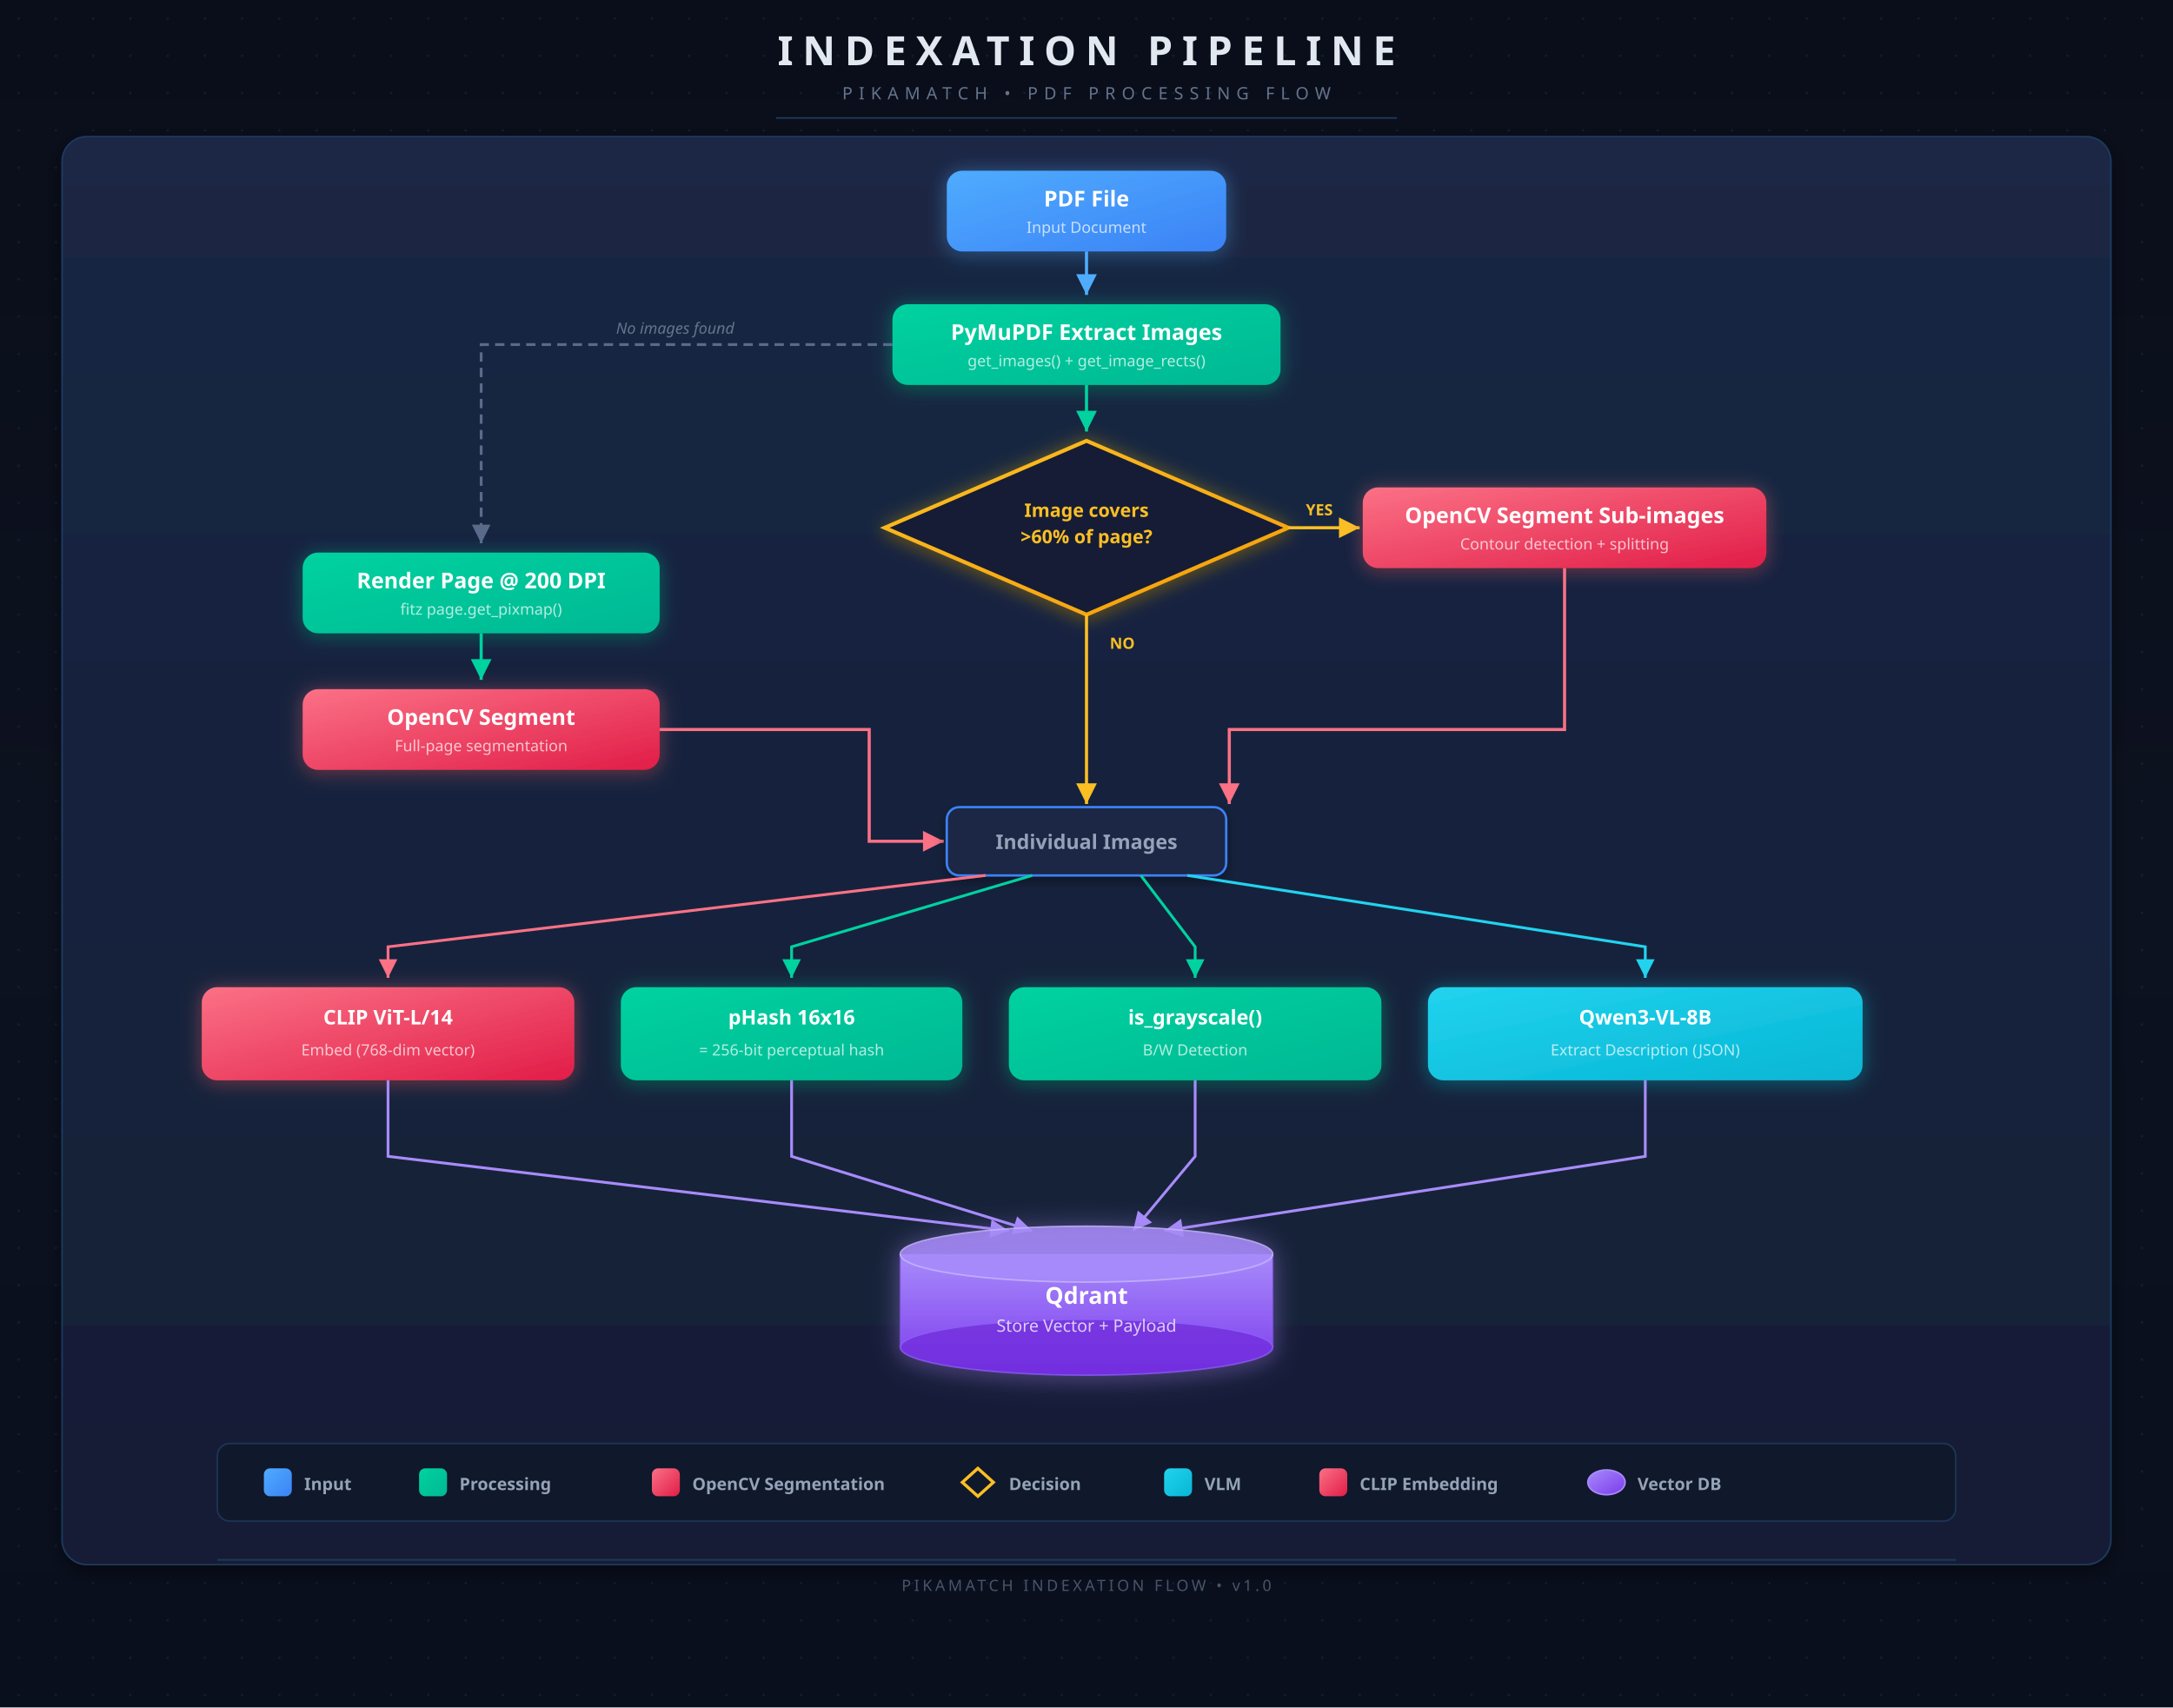
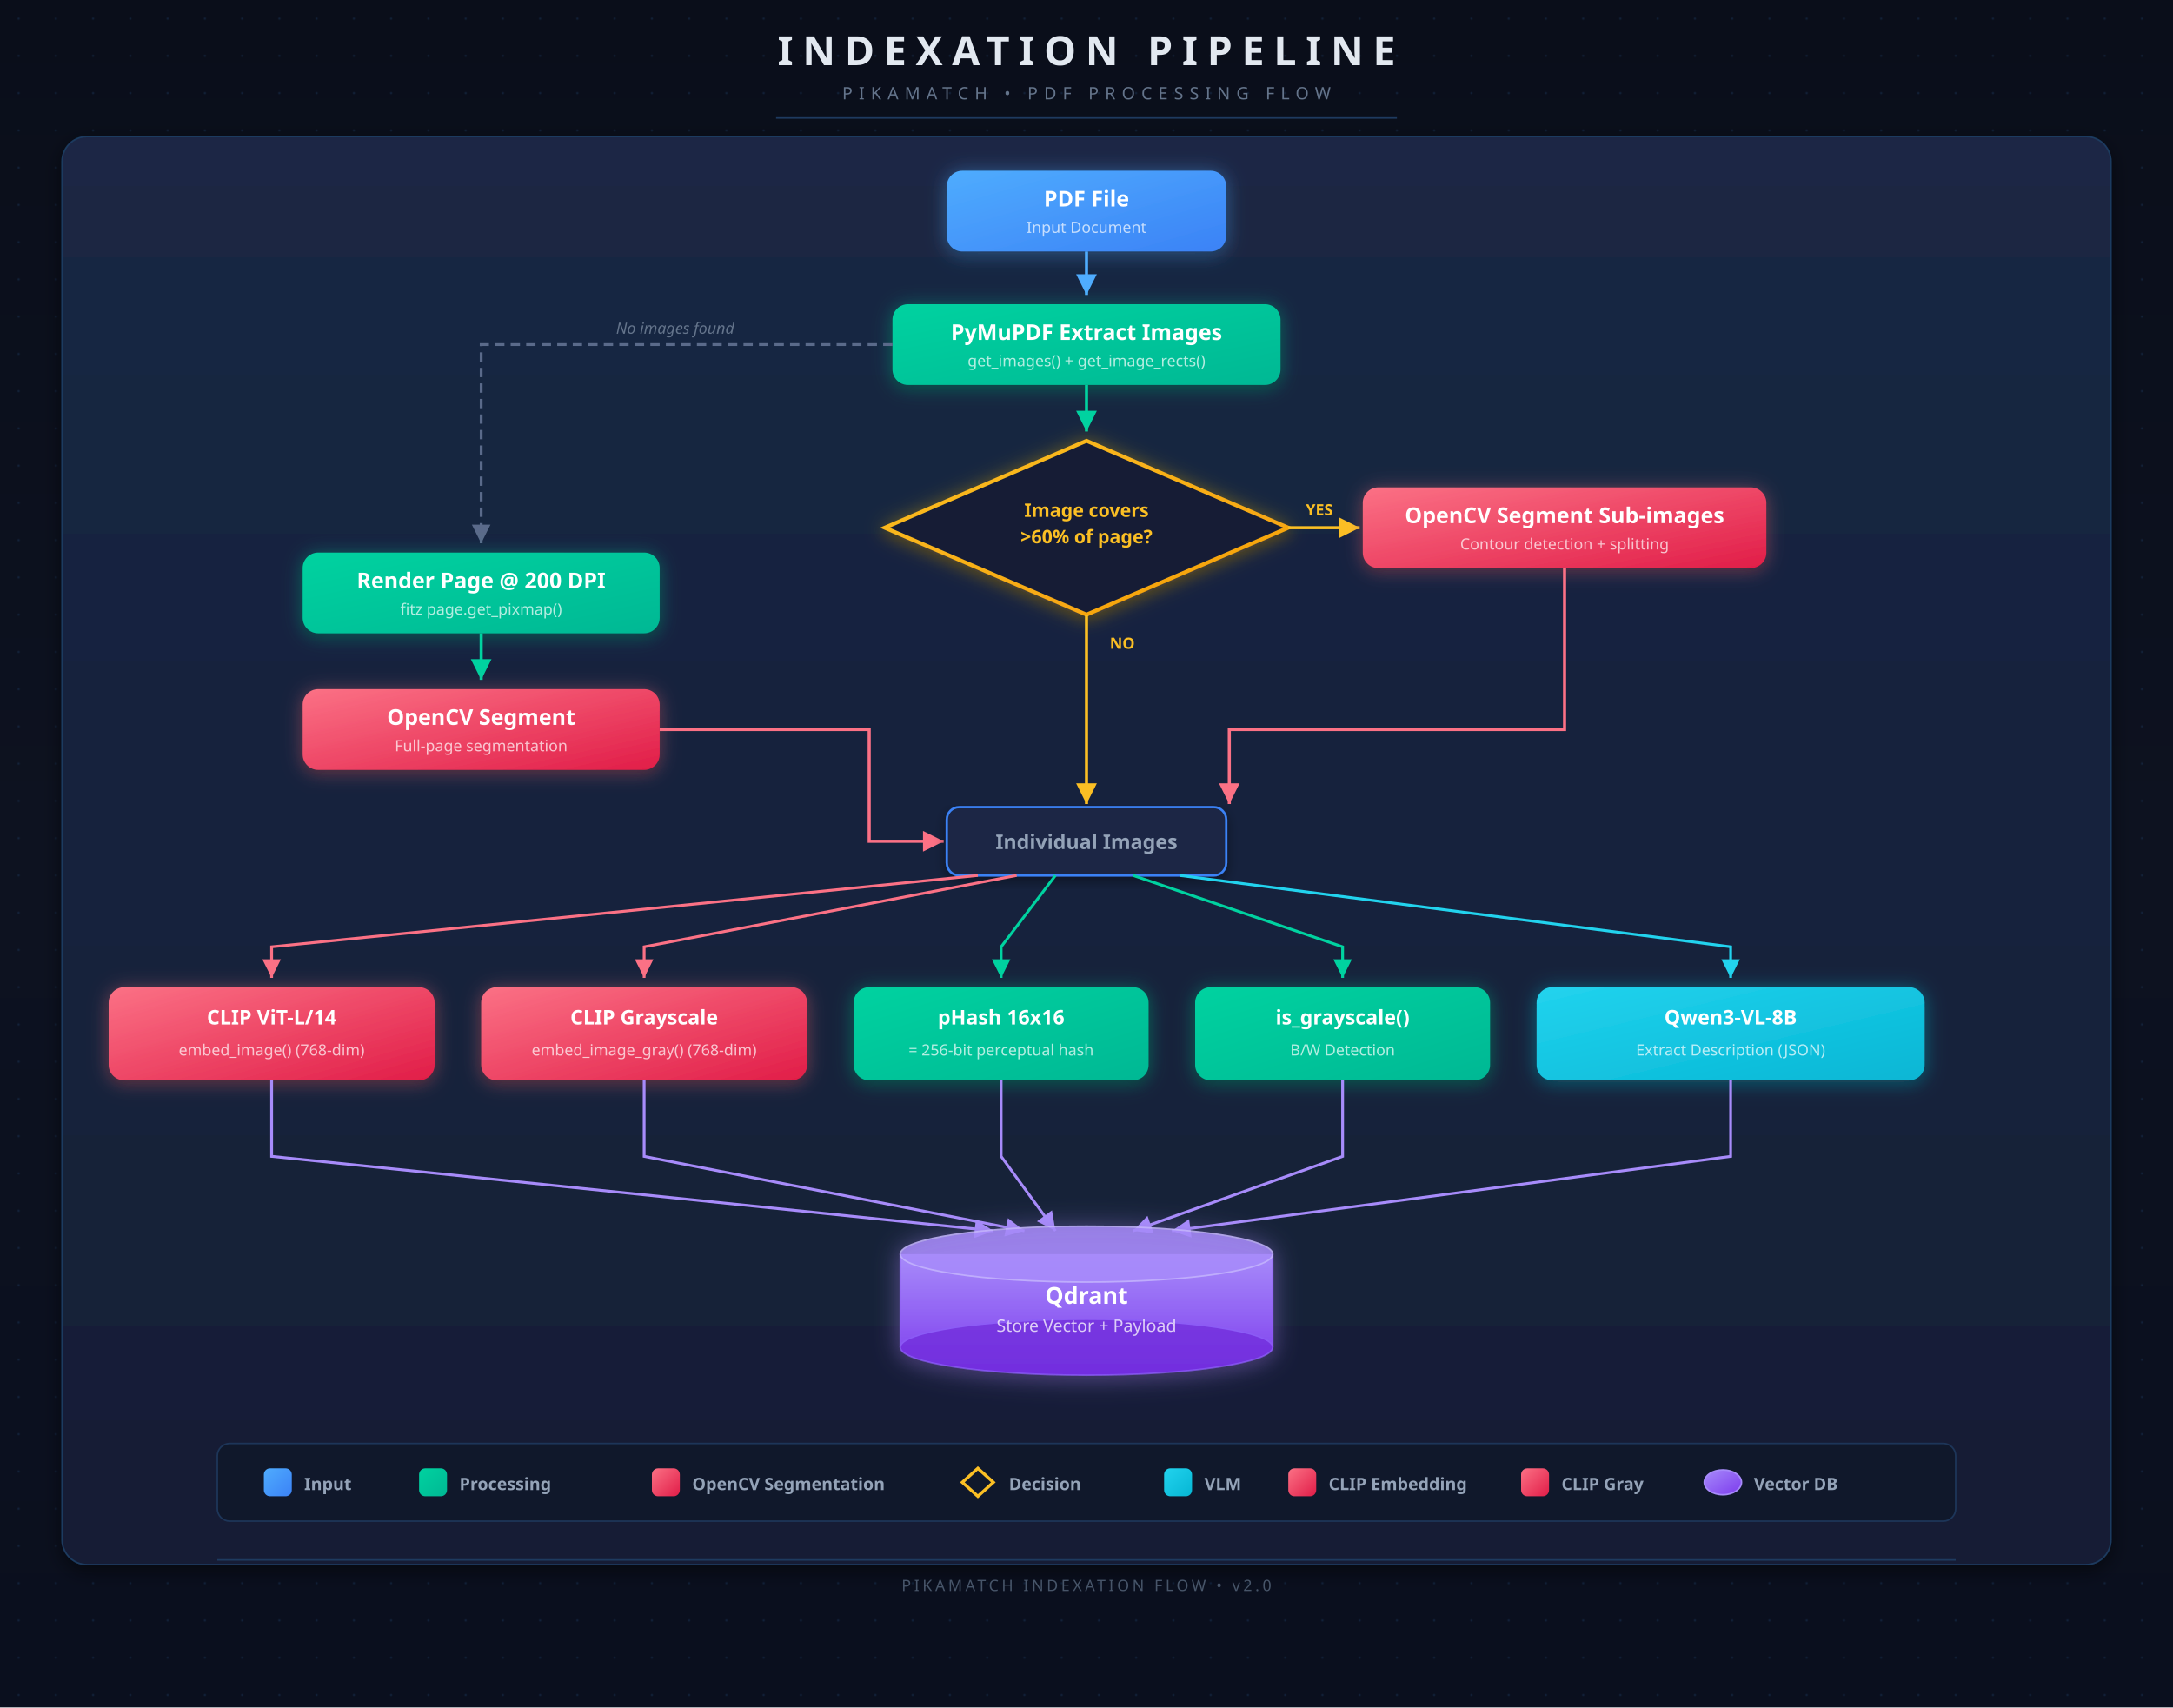
<svg xmlns="http://www.w3.org/2000/svg" viewBox="0 0 1400 1100" width="1400" height="1100" font-family="'Segoe UI', system-ui, -apple-system, sans-serif">
  <defs>
    <linearGradient id="bgGrad" x1="0" y1="0" x2="0" y2="1">
      <stop offset="0%" stop-color="#0a0e1a" />
      <stop offset="50%" stop-color="#0d1220" />
      <stop offset="100%" stop-color="#0a0f1e" />
    </linearGradient>
    <pattern id="dotGrid" x="0" y="0" width="24" height="24" patternUnits="userSpaceOnUse">
      <circle cx="12" cy="12" r="0.8" fill="#1e3a5f" opacity="0.35" />
    </pattern>
    <linearGradient id="cardGrad" x1="0" y1="0" x2="0" y2="1">
      <stop offset="0%" stop-color="#1a2744" />
      <stop offset="100%" stop-color="#141e35" />
    </linearGradient>
    <linearGradient id="blueGrad" x1="0" y1="0" x2="1" y2="1">
      <stop offset="0%" stop-color="#4facfe" />
      <stop offset="100%" stop-color="#3b82f6" />
    </linearGradient>
    <linearGradient id="greenGrad" x1="0" y1="0" x2="1" y2="1">
      <stop offset="0%" stop-color="#00d2a0" />
      <stop offset="100%" stop-color="#00b894" />
    </linearGradient>
    <linearGradient id="redGrad" x1="0" y1="0" x2="1" y2="1">
      <stop offset="0%" stop-color="#fb7185" />
      <stop offset="100%" stop-color="#e11d48" />
    </linearGradient>
    <linearGradient id="purpleGrad" x1="0" y1="0" x2="1" y2="1">
      <stop offset="0%" stop-color="#a78bfa" />
      <stop offset="100%" stop-color="#7c3aed" />
    </linearGradient>
    <linearGradient id="purpleGradVert" x1="0" y1="0" x2="0" y2="1">
      <stop offset="0%" stop-color="#a78bfa" />
      <stop offset="100%" stop-color="#7c3aed" />
    </linearGradient>
    <linearGradient id="orangeGrad" x1="0" y1="0" x2="1" y2="1">
      <stop offset="0%" stop-color="#fbbf24" />
      <stop offset="100%" stop-color="#f59e0b" />
    </linearGradient>
    <linearGradient id="cyanGrad" x1="0" y1="0" x2="1" y2="1">
      <stop offset="0%" stop-color="#22d3ee" />
      <stop offset="100%" stop-color="#06b6d4" />
    </linearGradient>
    <linearGradient id="pinkGrad" x1="0" y1="0" x2="1" y2="1">
      <stop offset="0%" stop-color="#fb7185" />
      <stop offset="100%" stop-color="#e11d48" />
    </linearGradient>
    <filter id="glowBlue" x="-30%" y="-30%" width="160%" height="160%">
      <feGaussianBlur in="SourceGraphic" stdDeviation="6" result="blur" />
      <feFlood flood-color="#4facfe" flood-opacity="0.35" result="color" />
      <feComposite in="color" in2="blur" operator="in" result="glow" />
      <feMerge>
        <feMergeNode in="glow" />
        <feMergeNode in="SourceGraphic" />
      </feMerge>
    </filter>
    <filter id="glowGreen" x="-30%" y="-30%" width="160%" height="160%">
      <feGaussianBlur in="SourceGraphic" stdDeviation="6" result="blur" />
      <feFlood flood-color="#00d2a0" flood-opacity="0.3" result="color" />
      <feComposite in="color" in2="blur" operator="in" result="glow" />
      <feMerge>
        <feMergeNode in="glow" />
        <feMergeNode in="SourceGraphic" />
      </feMerge>
    </filter>
    <filter id="glowRed" x="-30%" y="-30%" width="160%" height="160%">
      <feGaussianBlur in="SourceGraphic" stdDeviation="6" result="blur" />
      <feFlood flood-color="#fb7185" flood-opacity="0.3" result="color" />
      <feComposite in="color" in2="blur" operator="in" result="glow" />
      <feMerge>
        <feMergeNode in="glow" />
        <feMergeNode in="SourceGraphic" />
      </feMerge>
    </filter>
    <filter id="glowPurple" x="-30%" y="-30%" width="160%" height="160%">
      <feGaussianBlur in="SourceGraphic" stdDeviation="8" result="blur" />
      <feFlood flood-color="#a78bfa" flood-opacity="0.4" result="color" />
      <feComposite in="color" in2="blur" operator="in" result="glow" />
      <feMerge>
        <feMergeNode in="glow" />
        <feMergeNode in="SourceGraphic" />
      </feMerge>
    </filter>
    <filter id="glowOrange" x="-30%" y="-30%" width="160%" height="160%">
      <feGaussianBlur in="SourceGraphic" stdDeviation="6" result="blur" />
      <feFlood flood-color="#fbbf24" flood-opacity="0.3" result="color" />
      <feComposite in="color" in2="blur" operator="in" result="glow" />
      <feMerge>
        <feMergeNode in="glow" />
        <feMergeNode in="SourceGraphic" />
      </feMerge>
    </filter>
    <filter id="glowCyan" x="-30%" y="-30%" width="160%" height="160%">
      <feGaussianBlur in="SourceGraphic" stdDeviation="6" result="blur" />
      <feFlood flood-color="#22d3ee" flood-opacity="0.3" result="color" />
      <feComposite in="color" in2="blur" operator="in" result="glow" />
      <feMerge>
        <feMergeNode in="glow" />
        <feMergeNode in="SourceGraphic" />
      </feMerge>
    </filter>
    <filter id="glowPink" x="-30%" y="-30%" width="160%" height="160%">
      <feGaussianBlur in="SourceGraphic" stdDeviation="6" result="blur" />
      <feFlood flood-color="#fb7185" flood-opacity="0.3" result="color" />
      <feComposite in="color" in2="blur" operator="in" result="glow" />
      <feMerge>
        <feMergeNode in="glow" />
        <feMergeNode in="SourceGraphic" />
      </feMerge>
    </filter>
    <filter id="dropShadow" x="-10%" y="-10%" width="130%" height="130%">
      <feDropShadow dx="0" dy="3" stdDeviation="4" flood-color="#000" flood-opacity="0.4" />
    </filter>
    <filter id="dropShadowLg" x="-10%" y="-10%" width="130%" height="130%">
      <feDropShadow dx="0" dy="4" stdDeviation="6" flood-color="#000" flood-opacity="0.5" />
    </filter>
    <marker id="arrowBlue" viewBox="0 0 12 12" refX="10" refY="6" markerWidth="10" markerHeight="10" orient="auto-start-reverse">
      <path d="M2,2 L10,6 L2,10 Z" fill="#4facfe" />
    </marker>
    <marker id="arrowGreen" viewBox="0 0 12 12" refX="10" refY="6" markerWidth="10" markerHeight="10" orient="auto-start-reverse">
      <path d="M2,2 L10,6 L2,10 Z" fill="#00d2a0" />
    </marker>
    <marker id="arrowRed" viewBox="0 0 12 12" refX="10" refY="6" markerWidth="10" markerHeight="10" orient="auto-start-reverse">
      <path d="M2,2 L10,6 L2,10 Z" fill="#fb7185" />
    </marker>
    <marker id="arrowOrange" viewBox="0 0 12 12" refX="10" refY="6" markerWidth="10" markerHeight="10" orient="auto-start-reverse">
      <path d="M2,2 L10,6 L2,10 Z" fill="#fbbf24" />
    </marker>
    <marker id="arrowGray" viewBox="0 0 12 12" refX="10" refY="6" markerWidth="10" markerHeight="10" orient="auto-start-reverse">
      <path d="M2,2 L10,6 L2,10 Z" fill="#5a6a8a" />
    </marker>
    <marker id="arrowPurple" viewBox="0 0 12 12" refX="10" refY="6" markerWidth="10" markerHeight="10" orient="auto-start-reverse">
      <path d="M2,2 L10,6 L2,10 Z" fill="#a78bfa" />
    </marker>
    <marker id="arrowCyan" viewBox="0 0 12 12" refX="10" refY="6" markerWidth="10" markerHeight="10" orient="auto-start-reverse">
      <path d="M2,2 L10,6 L2,10 Z" fill="#22d3ee" />
    </marker>
    <marker id="arrowPink" viewBox="0 0 12 12" refX="10" refY="6" markerWidth="10" markerHeight="10" orient="auto-start-reverse">
      <path d="M2,2 L10,6 L2,10 Z" fill="#fb7185" />
    </marker>
  </defs>
  <rect width="1400" height="1100" fill="url(#bgGrad)" />
  <rect width="1400" height="1100" fill="url(#dotGrid)" />
  <text x="700" y="42" text-anchor="middle" fill="#e2e8f0" font-size="26" font-weight="700" letter-spacing="6">INDEXATION PIPELINE</text>
  <text x="700" y="64" text-anchor="middle" fill="#64748b" font-size="11" font-weight="500" letter-spacing="4">PIKAMATCH  •  PDF PROCESSING FLOW</text>
  <line x1="500" y1="76" x2="900" y2="76" stroke="#1e3a5f" stroke-width="1" />
  <rect x="40" y="88" width="1320" height="920" rx="16" ry="16" fill="url(#cardGrad)" stroke="#1e3a5f" stroke-width="1" filter="url(#dropShadowLg)" />
  <g filter="url(#glowBlue)">
    <rect x="610" y="110" width="180" height="52" rx="10" ry="10" fill="url(#blueGrad)" filter="url(#dropShadow)" />
  </g>
  <text x="700" y="133" text-anchor="middle" fill="#fff" font-size="14" font-weight="700">PDF File</text>
  <text x="700" y="150" text-anchor="middle" fill="rgba(255,255,255,0.7)" font-size="10" font-weight="400">Input Document</text>
  <line x1="700" y1="162" x2="700" y2="190" stroke="#4facfe" stroke-width="2" marker-end="url(#arrowBlue)" />
  <g filter="url(#glowGreen)">
    <rect x="575" y="196" width="250" height="52" rx="10" ry="10" fill="url(#greenGrad)" filter="url(#dropShadow)" />
  </g>
  <text x="700" y="219" text-anchor="middle" fill="#fff" font-size="14" font-weight="700">PyMuPDF Extract Images</text>
  <text x="700" y="236" text-anchor="middle" fill="rgba(255,255,255,0.7)" font-size="10" font-weight="400">get_images() + get_image_rects()</text>
  <line x1="700" y1="248" x2="700" y2="278" stroke="#00d2a0" stroke-width="2" marker-end="url(#arrowGreen)" />
  <path d="M 575,222 L 310,222 L 310,350" fill="none" stroke="#5a6a8a" stroke-width="1.8" stroke-dasharray="6,4" marker-end="url(#arrowGray)" />
  <text x="435" y="215" text-anchor="middle" fill="#64748b" font-size="10" font-style="italic">No images found</text>
  <g filter="url(#glowGreen)">
    <rect x="195" y="356" width="230" height="52" rx="10" ry="10" fill="url(#greenGrad)" filter="url(#dropShadow)" />
  </g>
  <text x="310" y="379" text-anchor="middle" fill="#fff" font-size="14" font-weight="700">Render Page @ 200 DPI</text>
  <text x="310" y="396" text-anchor="middle" fill="rgba(255,255,255,0.7)" font-size="10" font-weight="400">fitz page.get_pixmap()</text>
  <line x1="310" y1="408" x2="310" y2="438" stroke="#00d2a0" stroke-width="2" marker-end="url(#arrowGreen)" />
  <g filter="url(#glowRed)">
    <rect x="195" y="444" width="230" height="52" rx="10" ry="10" fill="url(#redGrad)" filter="url(#dropShadow)" />
  </g>
  <text x="310" y="467" text-anchor="middle" fill="#fff" font-size="14" font-weight="700">OpenCV Segment</text>
  <text x="310" y="484" text-anchor="middle" fill="rgba(255,255,255,0.7)" font-size="10" font-weight="400">Full-page segmentation</text>
  <path d="M 425,470 L 560,470 L 560,542 L 608,542" fill="none" stroke="#fb7185" stroke-width="2" marker-end="url(#arrowRed)" />
  <g filter="url(#glowOrange)">
    <polygon points="700,284 830,340 700,396 570,340" fill="#141e35" stroke="url(#orangeGrad)" stroke-width="2.5" filter="url(#dropShadow)" />
  </g>
  <text x="700" y="333" text-anchor="middle" fill="#fbbf24" font-size="12" font-weight="700">Image covers</text>
  <text x="700" y="350" text-anchor="middle" fill="#fbbf24" font-size="12" font-weight="700">&gt;60% of page?</text>
  <line x1="830" y1="340" x2="876" y2="340" stroke="#fbbf24" stroke-width="2" marker-end="url(#arrowOrange)" />
  <text x="850" y="332" text-anchor="middle" fill="#fbbf24" font-size="10" font-weight="700">YES</text>
  <path d="M 700,396 L 700,518" fill="none" stroke="#fbbf24" stroke-width="2" marker-end="url(#arrowOrange)" />
  <text x="715" y="418" text-anchor="start" fill="#fbbf24" font-size="10" font-weight="700">NO</text>
  <g filter="url(#glowRed)">
    <rect x="878" y="314" width="260" height="52" rx="10" ry="10" fill="url(#redGrad)" filter="url(#dropShadow)" />
  </g>
  <text x="1008" y="337" text-anchor="middle" fill="#fff" font-size="14" font-weight="700">OpenCV Segment Sub-images</text>
  <text x="1008" y="354" text-anchor="middle" fill="rgba(255,255,255,0.7)" font-size="10" font-weight="400">Contour detection + splitting</text>
  <path d="M 1008,366 L 1008,470 L 792,470 L 792,518" fill="none" stroke="#fb7185" stroke-width="2" marker-end="url(#arrowRed)" />
  <g filter="url(#dropShadow)">
    <rect x="610" y="520" width="180" height="44" rx="8" ry="8" fill="#1a2744" stroke="#3b82f6" stroke-width="1.5" />
  </g>
  <text x="700" y="547" text-anchor="middle" fill="#94a3b8" font-size="13" font-weight="600">Individual Images</text>
-   <path d="M 635,564 L 250,610 L 250,630" fill="none" stroke="#fb7185" stroke-width="1.8" marker-end="url(#arrowPink)" />
-   <path d="M 665,564 L 510,610 L 510,630" fill="none" stroke="#00d2a0" stroke-width="1.8" marker-end="url(#arrowGreen)" />
-   <path d="M 735,564 L 770,610 L 770,630" fill="none" stroke="#00d2a0" stroke-width="1.8" marker-end="url(#arrowGreen)" />
-   <path d="M 765,564 L 1060,610 L 1060,630" fill="none" stroke="#22d3ee" stroke-width="1.8" marker-end="url(#arrowCyan)" />
+   <path d="M 630,564 L 175,610 L 175,630" fill="none" stroke="#fb7185" stroke-width="1.8" marker-end="url(#arrowPink)" />
+   <path d="M 655,564 L 415,610 L 415,630" fill="none" stroke="#fb7185" stroke-width="1.8" marker-end="url(#arrowPink)" />
+   <path d="M 680,564 L 645,610 L 645,630" fill="none" stroke="#00d2a0" stroke-width="1.8" marker-end="url(#arrowGreen)" />
+   <path d="M 730,564 L 865,610 L 865,630" fill="none" stroke="#00d2a0" stroke-width="1.8" marker-end="url(#arrowGreen)" />
+   <path d="M 760,564 L 1115,610 L 1115,630" fill="none" stroke="#22d3ee" stroke-width="1.8" marker-end="url(#arrowCyan)" />
  <g filter="url(#glowPink)">
-     <rect x="130" y="636" width="240" height="60" rx="10" ry="10" fill="url(#pinkGrad)" filter="url(#dropShadow)" />
-   </g>
-   <text x="250" y="660" text-anchor="middle" fill="#fff" font-size="13" font-weight="700">CLIP ViT-L/14</text>
-   <text x="250" y="680" text-anchor="middle" fill="rgba(255,255,255,0.7)" font-size="10" font-weight="400">Embed (768-dim vector)</text>
-   <g filter="url(#glowGreen)">
-     <rect x="400" y="636" width="220" height="60" rx="10" ry="10" fill="url(#greenGrad)" filter="url(#dropShadow)" />
-   </g>
-   <text x="510" y="660" text-anchor="middle" fill="#fff" font-size="13" font-weight="700">pHash 16x16</text>
-   <text x="510" y="680" text-anchor="middle" fill="rgba(255,255,255,0.7)" font-size="10" font-weight="400">= 256-bit perceptual hash</text>
-   <g filter="url(#glowGreen)">
-     <rect x="650" y="636" width="240" height="60" rx="10" ry="10" fill="url(#greenGrad)" filter="url(#dropShadow)" />
-   </g>
-   <text x="770" y="660" text-anchor="middle" fill="#fff" font-size="13" font-weight="700">is_grayscale()</text>
-   <text x="770" y="680" text-anchor="middle" fill="rgba(255,255,255,0.7)" font-size="10" font-weight="400">B/W Detection</text>
+     <rect x="70" y="636" width="210" height="60" rx="10" ry="10" fill="url(#pinkGrad)" filter="url(#dropShadow)" />
+   </g>
+   <text x="175" y="660" text-anchor="middle" fill="#fff" font-size="13" font-weight="700">CLIP ViT-L/14</text>
+   <text x="175" y="680" text-anchor="middle" fill="rgba(255,255,255,0.7)" font-size="10" font-weight="400">embed_image() (768-dim)</text>
+   <g filter="url(#glowPink)">
+     <rect x="310" y="636" width="210" height="60" rx="10" ry="10" fill="url(#pinkGrad)" filter="url(#dropShadow)" />
+   </g>
+   <text x="415" y="660" text-anchor="middle" fill="#fff" font-size="13" font-weight="700">CLIP Grayscale</text>
+   <text x="415" y="680" text-anchor="middle" fill="rgba(255,255,255,0.7)" font-size="10" font-weight="400">embed_image_gray() (768-dim)</text>
+   <g filter="url(#glowGreen)">
+     <rect x="550" y="636" width="190" height="60" rx="10" ry="10" fill="url(#greenGrad)" filter="url(#dropShadow)" />
+   </g>
+   <text x="645" y="660" text-anchor="middle" fill="#fff" font-size="13" font-weight="700">pHash 16x16</text>
+   <text x="645" y="680" text-anchor="middle" fill="rgba(255,255,255,0.7)" font-size="10" font-weight="400">= 256-bit perceptual hash</text>
+   <g filter="url(#glowGreen)">
+     <rect x="770" y="636" width="190" height="60" rx="10" ry="10" fill="url(#greenGrad)" filter="url(#dropShadow)" />
+   </g>
+   <text x="865" y="660" text-anchor="middle" fill="#fff" font-size="13" font-weight="700">is_grayscale()</text>
+   <text x="865" y="680" text-anchor="middle" fill="rgba(255,255,255,0.7)" font-size="10" font-weight="400">B/W Detection</text>
  <g filter="url(#glowCyan)">
-     <rect x="920" y="636" width="280" height="60" rx="10" ry="10" fill="url(#cyanGrad)" filter="url(#dropShadow)" />
-   </g>
-   <text x="1060" y="660" text-anchor="middle" fill="#fff" font-size="13" font-weight="700">Qwen3-VL-8B</text>
-   <text x="1060" y="680" text-anchor="middle" fill="rgba(255,255,255,0.7)" font-size="10" font-weight="400">Extract Description (JSON)</text>
-   <path d="M 250,696 L 250,745 L 650,793" fill="none" stroke="#a78bfa" stroke-width="1.8" marker-end="url(#arrowPurple)" />
-   <path d="M 510,696 L 510,745 L 665,793" fill="none" stroke="#a78bfa" stroke-width="1.8" marker-end="url(#arrowPurple)" />
-   <path d="M 770,696 L 770,745 L 730,793" fill="none" stroke="#a78bfa" stroke-width="1.8" marker-end="url(#arrowPurple)" />
-   <path d="M 1060,696 L 1060,745 L 750,793" fill="none" stroke="#a78bfa" stroke-width="1.8" marker-end="url(#arrowPurple)" />
+     <rect x="990" y="636" width="250" height="60" rx="10" ry="10" fill="url(#cyanGrad)" filter="url(#dropShadow)" />
+   </g>
+   <text x="1115" y="660" text-anchor="middle" fill="#fff" font-size="13" font-weight="700">Qwen3-VL-8B</text>
+   <text x="1115" y="680" text-anchor="middle" fill="rgba(255,255,255,0.7)" font-size="10" font-weight="400">Extract Description (JSON)</text>
+   <path d="M 175,696 L 175,745 L 640,793" fill="none" stroke="#a78bfa" stroke-width="1.8" marker-end="url(#arrowPurple)" />
+   <path d="M 415,696 L 415,745 L 660,793" fill="none" stroke="#a78bfa" stroke-width="1.8" marker-end="url(#arrowPurple)" />
+   <path d="M 645,696 L 645,745 L 680,793" fill="none" stroke="#a78bfa" stroke-width="1.8" marker-end="url(#arrowPurple)" />
+   <path d="M 865,696 L 865,745 L 730,793" fill="none" stroke="#a78bfa" stroke-width="1.8" marker-end="url(#arrowPurple)" />
+   <path d="M 1115,696 L 1115,745 L 755,793" fill="none" stroke="#a78bfa" stroke-width="1.8" marker-end="url(#arrowPurple)" />
  <g filter="url(#glowPurple)">
    <g filter="url(#dropShadow)">
      <path d="M 580,808 L 580,868 A 120,18 0 0,0 820,868 L 820,808" fill="url(#purpleGradVert)" stroke="none" />
      <line x1="580" y1="808" x2="580" y2="868" stroke="#8b5cf6" stroke-width="1" opacity="0.5" />
      <line x1="820" y1="808" x2="820" y2="868" stroke="#8b5cf6" stroke-width="1" opacity="0.5" />
      <ellipse cx="700" cy="868" rx="120" ry="18" fill="#6d28d9" stroke="#8b5cf6" stroke-width="1" opacity="0.7" />
      <ellipse cx="700" cy="808" rx="120" ry="18" fill="#a78bfa" stroke="#c4b5fd" stroke-width="1" opacity="0.85" />
    </g>
  </g>
  <text x="700" y="840" text-anchor="middle" fill="#fff" font-size="15" font-weight="700">Qdrant</text>
  <text x="700" y="858" text-anchor="middle" fill="rgba(255,255,255,0.75)" font-size="11" font-weight="400">Store Vector + Payload</text>
  <g transform="translate(140, 930)">
    <rect x="0" y="0" width="1120" height="50" rx="8" ry="8" fill="#0f1729" stroke="#1e3a5f" stroke-width="1" opacity="0.85" />
    <rect x="30" y="16" width="18" height="18" rx="4" fill="url(#blueGrad)" />
    <text x="56" y="30" fill="#94a3b8" font-size="11" font-weight="600">Input</text>
    <rect x="130" y="16" width="18" height="18" rx="4" fill="url(#greenGrad)" />
    <text x="156" y="30" fill="#94a3b8" font-size="11" font-weight="600">Processing</text>
    <rect x="280" y="16" width="18" height="18" rx="4" fill="url(#redGrad)" />
    <text x="306" y="30" fill="#94a3b8" font-size="11" font-weight="600">OpenCV Segmentation</text>
    <polygon points="480,25 490,16 500,25 490,34" fill="none" stroke="#fbbf24" stroke-width="2" />
    <text x="510" y="30" fill="#94a3b8" font-size="11" font-weight="600">Decision</text>
    <rect x="610" y="16" width="18" height="18" rx="4" fill="url(#cyanGrad)" />
    <text x="636" y="30" fill="#94a3b8" font-size="11" font-weight="600">VLM</text>
-     <rect x="710" y="16" width="18" height="18" rx="4" fill="url(#pinkGrad)" />
-     <text x="736" y="30" fill="#94a3b8" font-size="11" font-weight="600">CLIP Embedding</text>
-     <ellipse cx="895" cy="25" rx="12" ry="8" fill="url(#purpleGrad)" stroke="#a78bfa" stroke-width="1" />
-     <text x="915" y="30" fill="#94a3b8" font-size="11" font-weight="600">Vector DB</text>
+     <rect x="690" y="16" width="18" height="18" rx="4" fill="url(#pinkGrad)" />
+     <text x="716" y="30" fill="#94a3b8" font-size="11" font-weight="600">CLIP Embedding</text>
+     <rect x="840" y="16" width="18" height="18" rx="4" fill="url(#pinkGrad)" />
+     <text x="866" y="30" fill="#94a3b8" font-size="11" font-weight="600">CLIP Gray</text>
+     <ellipse cx="970" cy="25" rx="12" ry="8" fill="url(#purpleGrad)" stroke="#a78bfa" stroke-width="1" />
+     <text x="990" y="30" fill="#94a3b8" font-size="11" font-weight="600">Vector DB</text>
  </g>
  <line x1="140" y1="1005" x2="1260" y2="1005" stroke="#1e3a5f" stroke-width="1" />
-   <text x="700" y="1025" text-anchor="middle" fill="#475569" font-size="10" font-weight="400" letter-spacing="2">PIKAMATCH INDEXATION FLOW  •  v1.0</text>
+   <text x="700" y="1025" text-anchor="middle" fill="#475569" font-size="10" font-weight="400" letter-spacing="2">PIKAMATCH INDEXATION FLOW  •  v2.0</text>
</svg>
